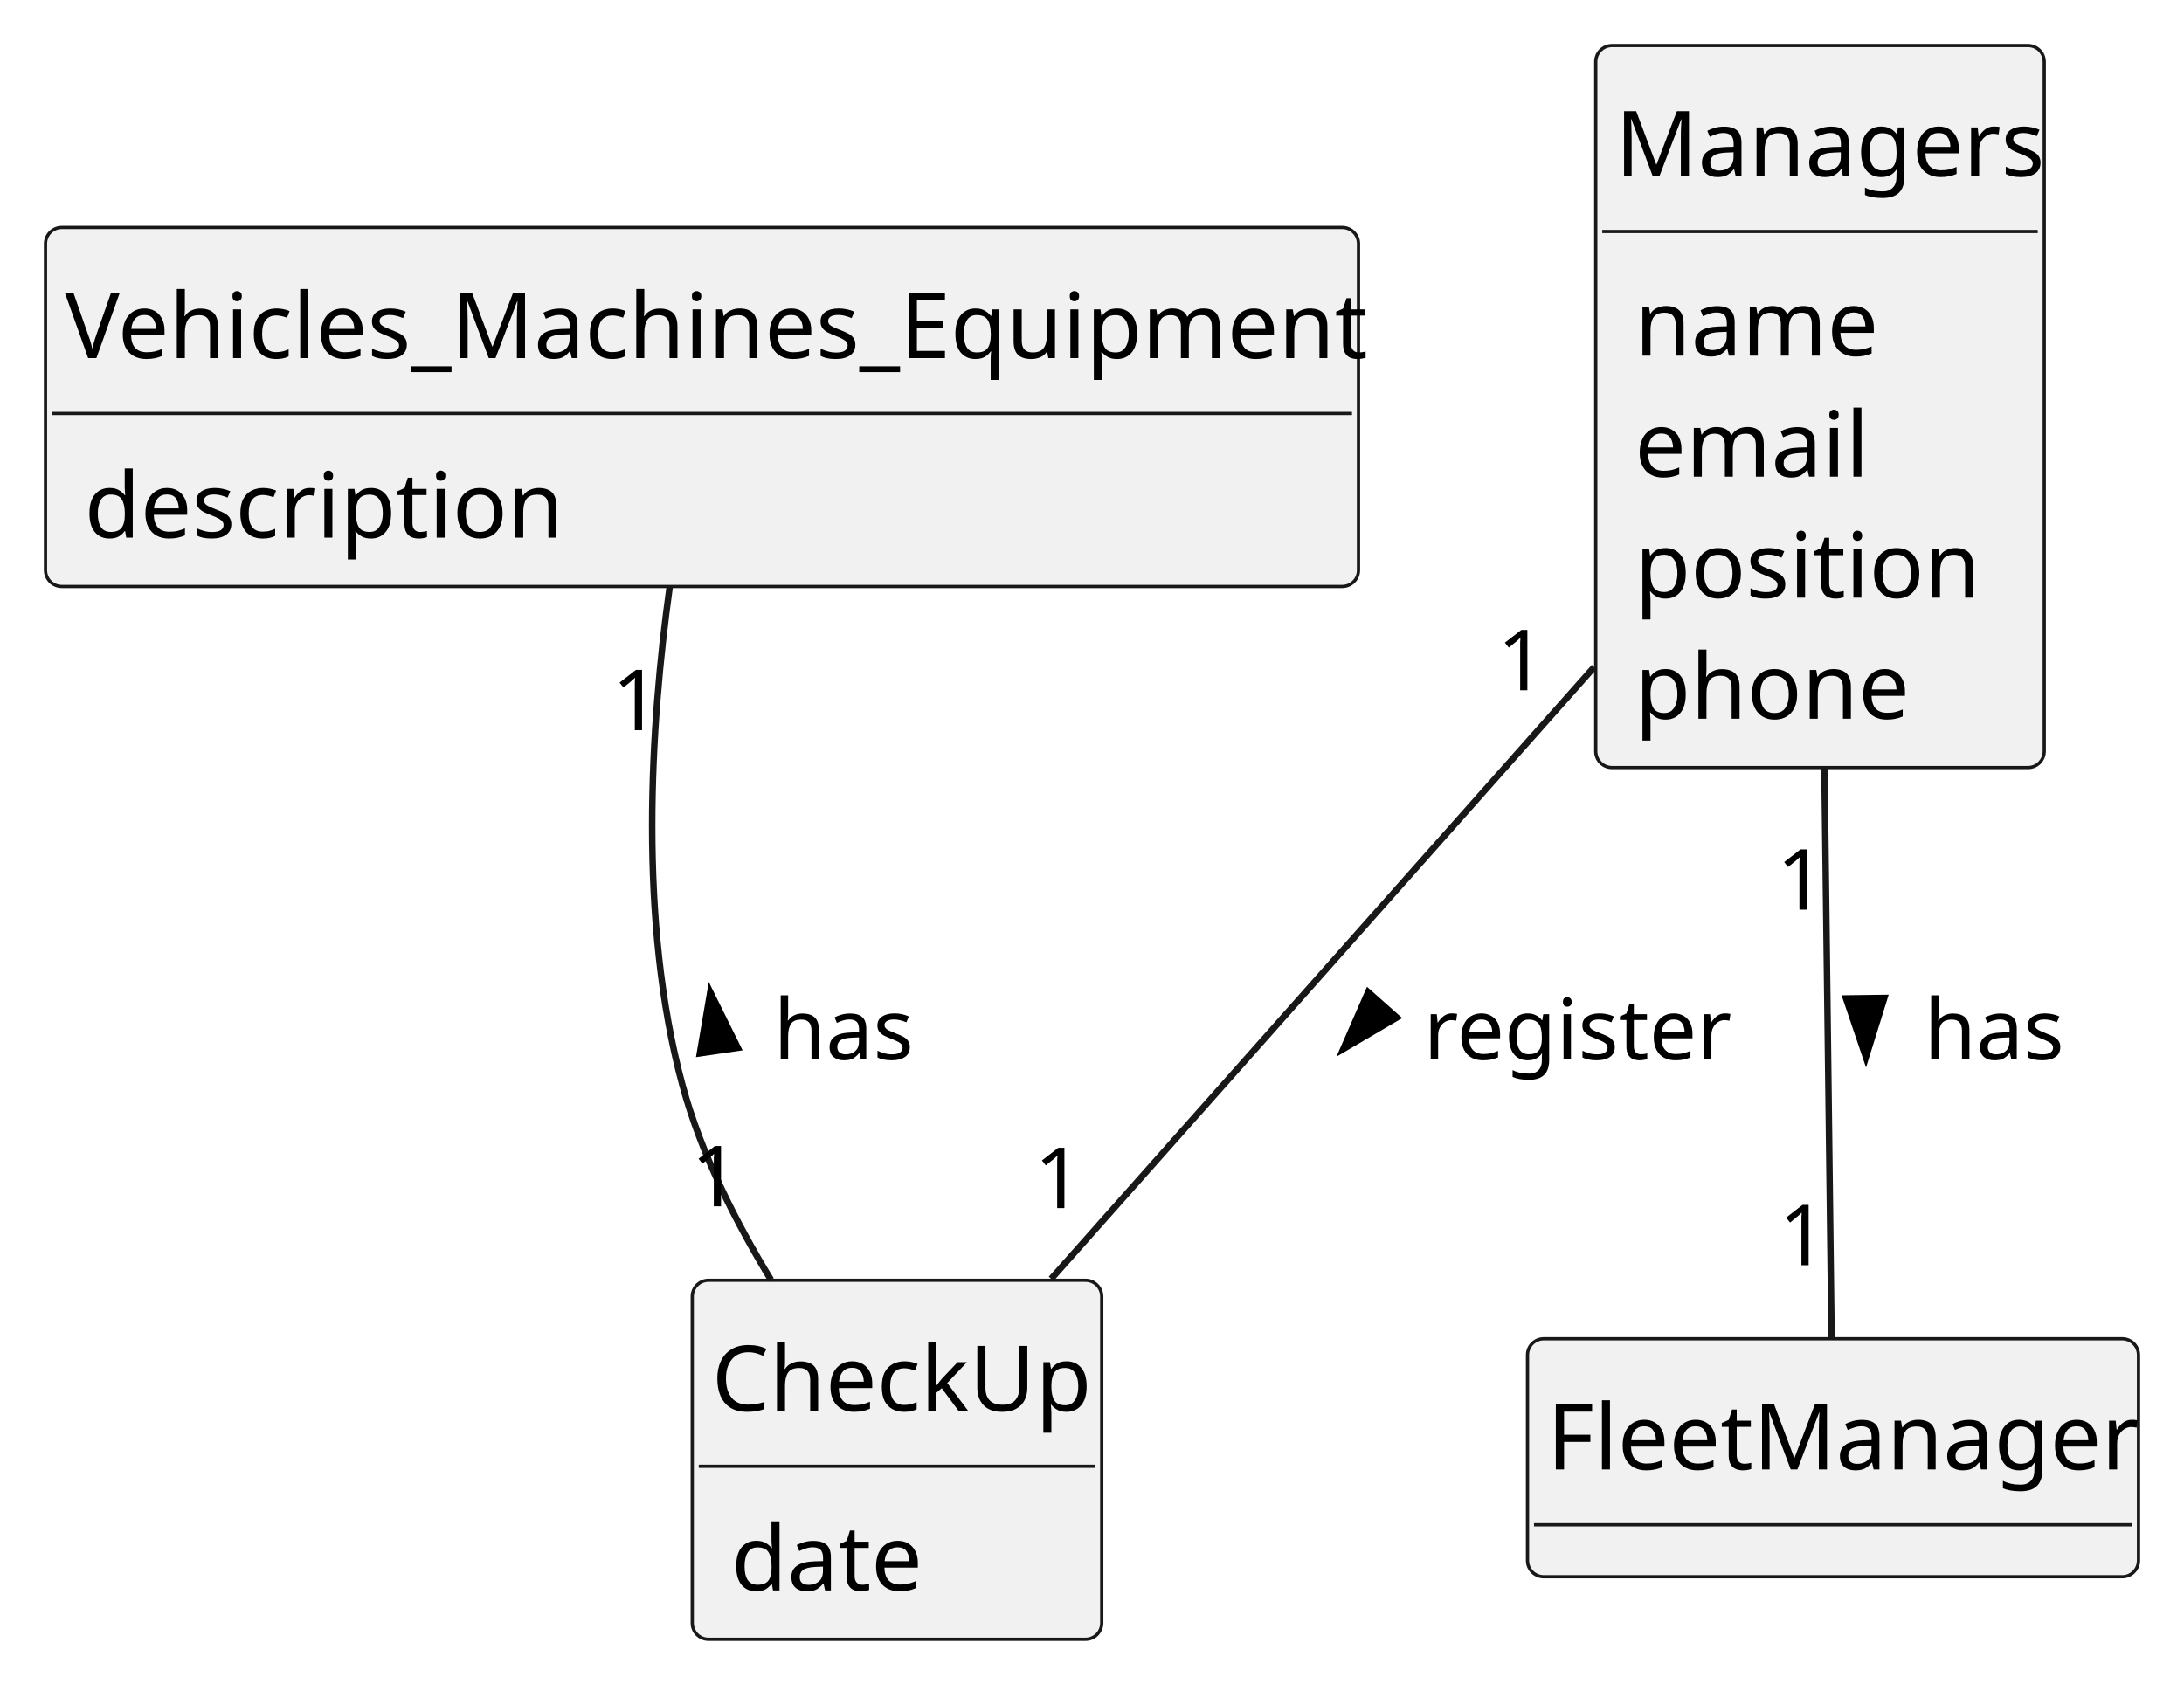
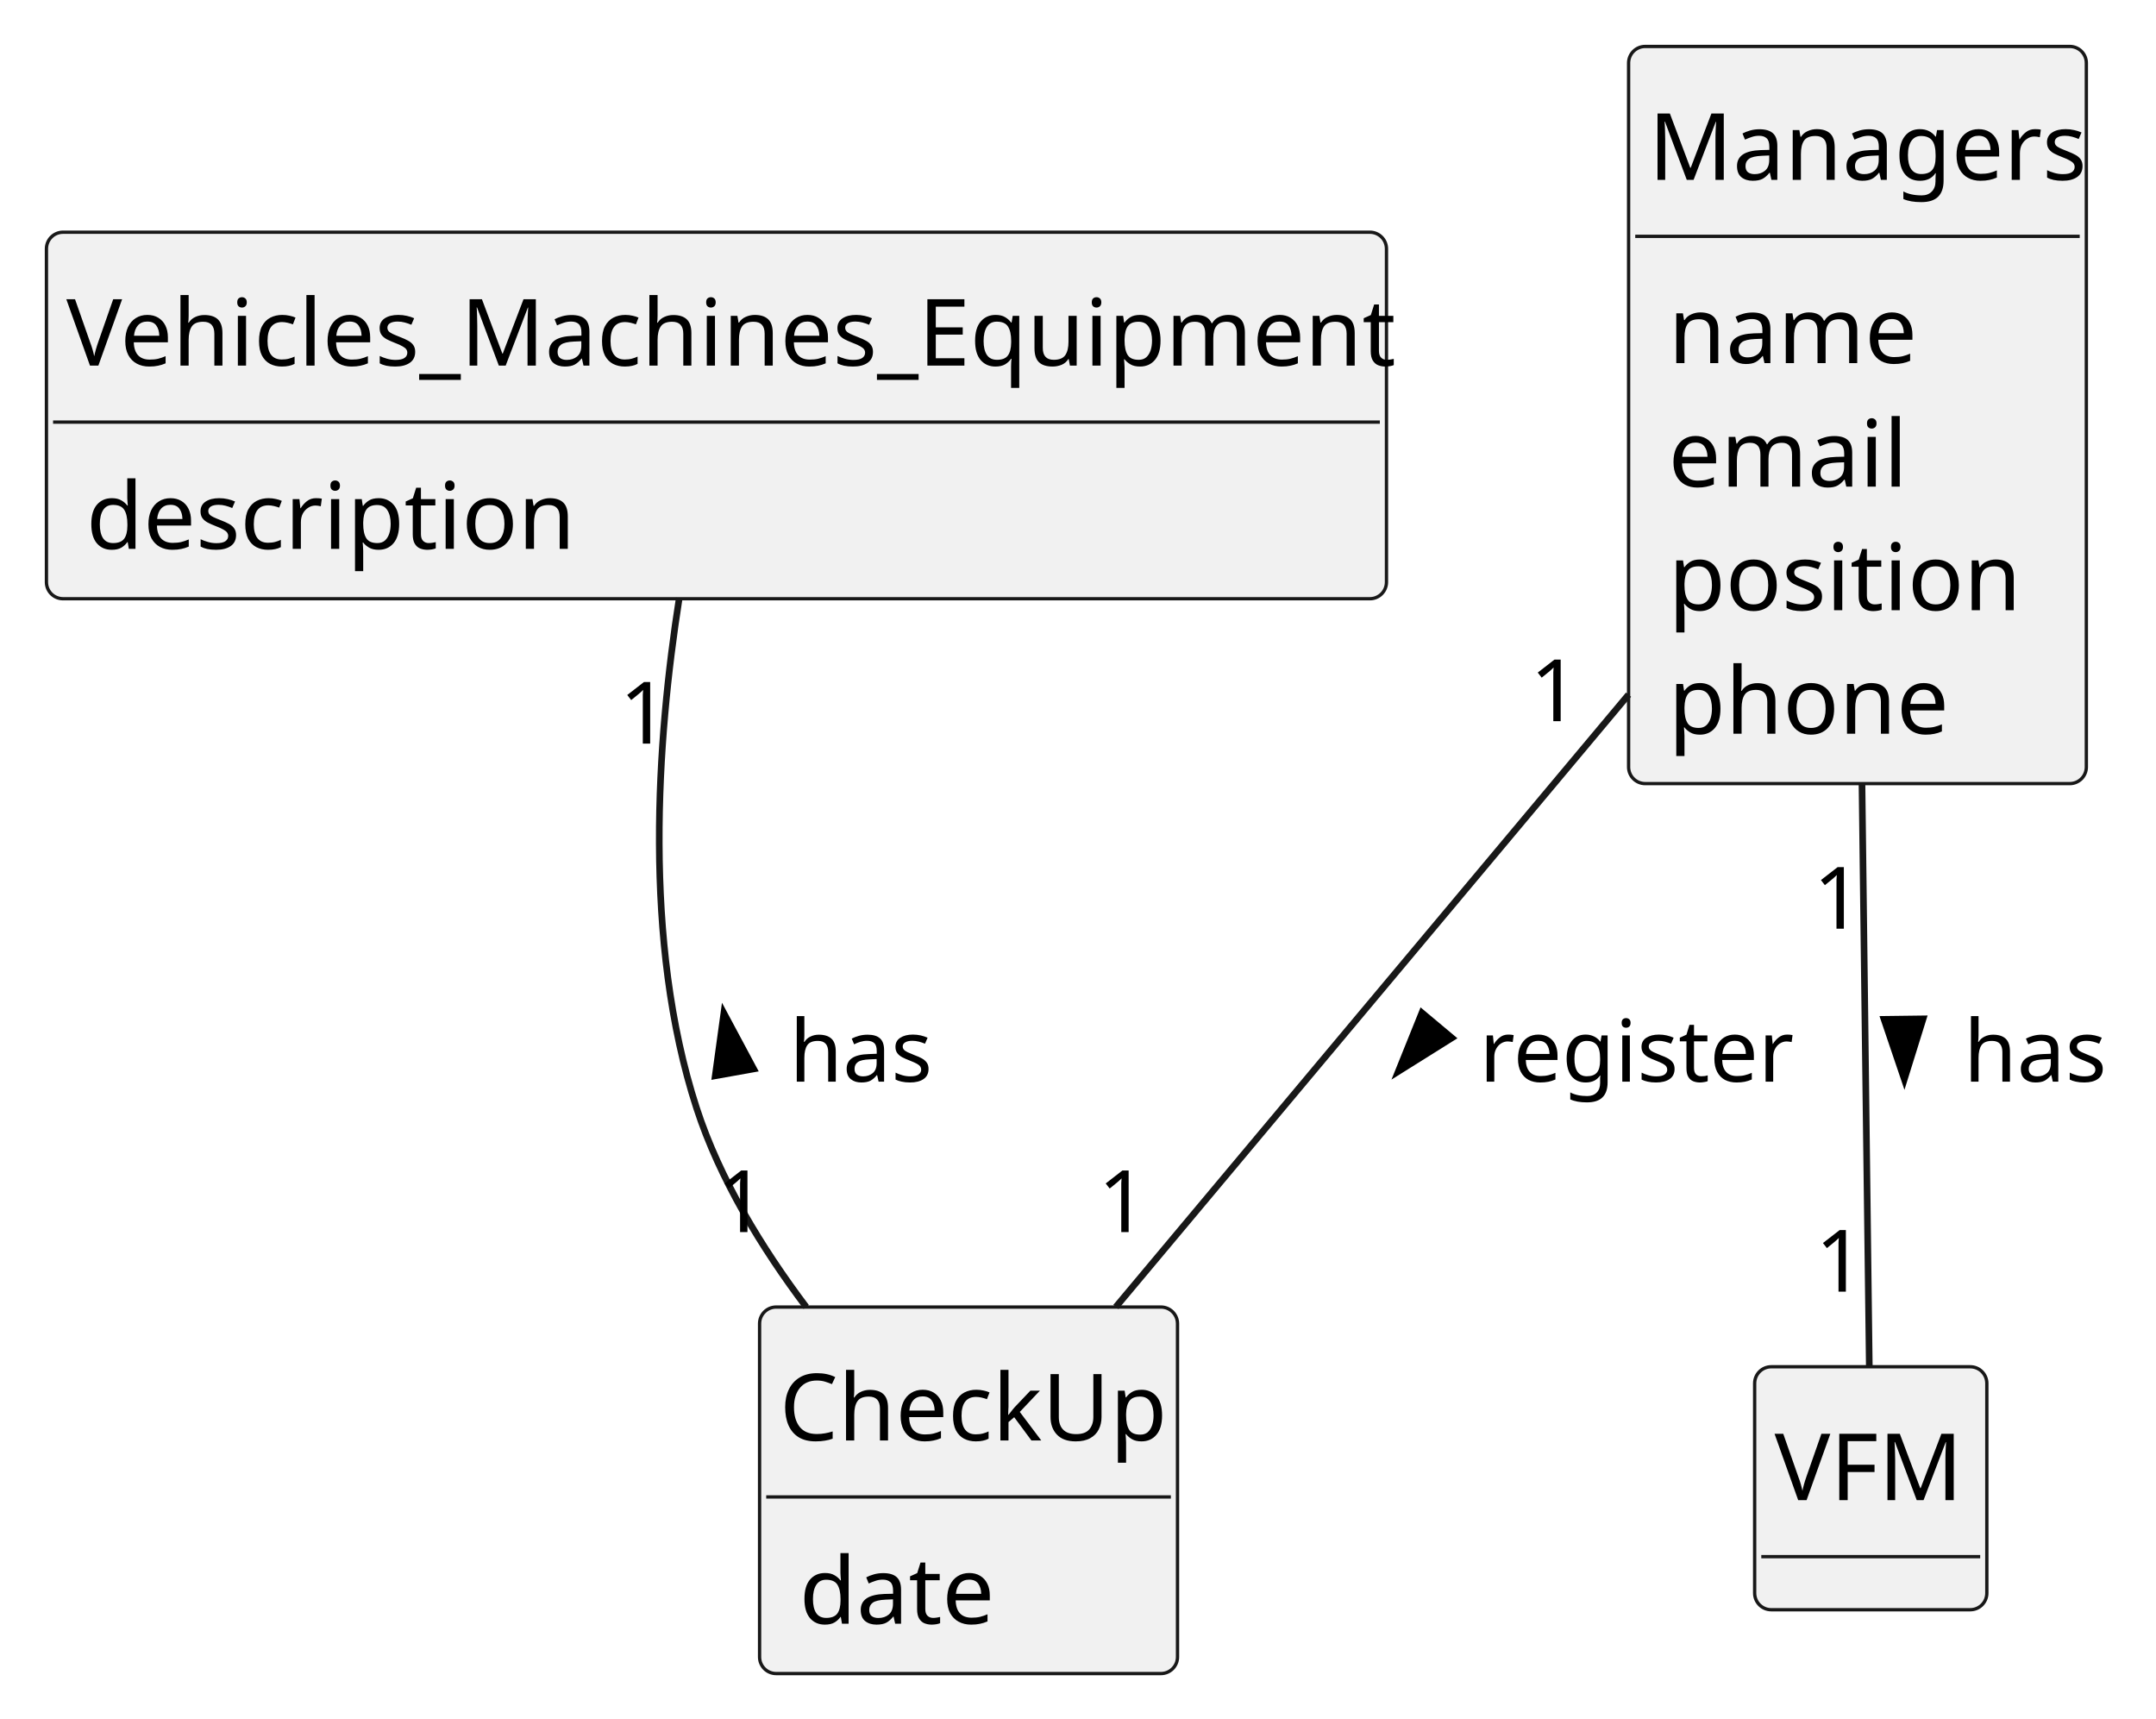
- <svg xmlns="http://www.w3.org/2000/svg" contentStyleType="text/css" height="259px" preserveAspectRatio="none" style="width:336px;height:259px;background:#FFFFFF;" version="1.1" viewBox="0 0 336 259" width="336px" zoomAndPan="magnify">
+ <svg xmlns="http://www.w3.org/2000/svg" contentStyleType="text/css" height="259px" preserveAspectRatio="none" style="width:325px;height:259px;background:#FFFFFF;" version="1.1" viewBox="0 0 325 259" width="325px" zoomAndPan="magnify">
  <defs />
  <g>
    <g id="elem_Vehicles_Machines_Equipment">
      <rect codeLine="13" fill="#F1F1F1" height="55.242" id="Vehicles_Machines_Equipment" rx="2.5" ry="2.5" style="stroke:#181818;stroke-width:0.5;" width="202" x="7" y="35" />
      <text fill="#000000" font-family="sans-serif" font-size="14" lengthAdjust="spacing" textLength="196" x="10" y="55.107">Vehicles_Machines_Equipment</text>
      <line style="stroke:#181818;stroke-width:0.5;" x1="8" x2="208" y1="63.621" y2="63.621" />
      <text fill="#000000" font-family="sans-serif" font-size="14" lengthAdjust="spacing" textLength="69" x="13" y="82.728">description</text>
    </g>
    <g id="elem_CheckUp">
-       <rect codeLine="17" fill="#F1F1F1" height="55.242" id="CheckUp" rx="2.5" ry="2.5" style="stroke:#181818;stroke-width:0.5;" width="63" x="106.5" y="197" />
-       <text fill="#000000" font-family="sans-serif" font-size="14" lengthAdjust="spacing" textLength="57" x="109.5" y="217.107">CheckUp</text>
-       <line style="stroke:#181818;stroke-width:0.5;" x1="107.5" x2="168.5" y1="225.621" y2="225.621" />
-       <text fill="#000000" font-family="sans-serif" font-size="14" lengthAdjust="spacing" textLength="28" x="112.5" y="244.728">date</text>
+       <rect codeLine="17" fill="#F1F1F1" height="55.242" id="CheckUp" rx="2.5" ry="2.5" style="stroke:#181818;stroke-width:0.5;" width="63" x="114.5" y="197" />
+       <text fill="#000000" font-family="sans-serif" font-size="14" lengthAdjust="spacing" textLength="57" x="117.5" y="217.107">CheckUp</text>
+       <line style="stroke:#181818;stroke-width:0.5;" x1="115.5" x2="176.5" y1="225.621" y2="225.621" />
+       <text fill="#000000" font-family="sans-serif" font-size="14" lengthAdjust="spacing" textLength="28" x="120.5" y="244.728">date</text>
    </g>
-     <g id="elem_FleetManager">
-       <rect codeLine="21" fill="#F1F1F1" height="36.621" id="FleetManager" rx="2.5" ry="2.5" style="stroke:#181818;stroke-width:0.5;" width="94" x="235" y="206" />
-       <text fill="#000000" font-family="sans-serif" font-size="14" lengthAdjust="spacing" textLength="88" x="238" y="226.107">FleetManager</text>
-       <line style="stroke:#181818;stroke-width:0.5;" x1="236" x2="328" y1="234.621" y2="234.621" />
+     <g id="elem_VFM">
+       <rect codeLine="21" fill="#F1F1F1" height="36.621" id="VFM" rx="2.5" ry="2.5" style="stroke:#181818;stroke-width:0.5;" width="35" x="264.5" y="206" />
+       <text fill="#000000" font-family="sans-serif" font-size="14" lengthAdjust="spacing" textLength="29" x="267.5" y="226.107">VFM</text>
+       <line style="stroke:#181818;stroke-width:0.5;" x1="265.5" x2="298.5" y1="234.621" y2="234.621" />
    </g>
    <g id="elem_Managers">
      <rect codeLine="25" fill="#F1F1F1" height="111.106" id="Managers" rx="2.5" ry="2.5" style="stroke:#181818;stroke-width:0.5;" width="69" x="245.5" y="7" />
      <text fill="#000000" font-family="sans-serif" font-size="14" lengthAdjust="spacing" textLength="63" x="248.5" y="27.107">Managers</text>
      <line style="stroke:#181818;stroke-width:0.5;" x1="246.5" x2="313.5" y1="35.621" y2="35.621" />
      <text fill="#000000" font-family="sans-serif" font-size="14" lengthAdjust="spacing" textLength="35" x="251.5" y="54.728">name</text>
      <text fill="#000000" font-family="sans-serif" font-size="14" lengthAdjust="spacing" textLength="33" x="251.5" y="73.35">email</text>
      <text fill="#000000" font-family="sans-serif" font-size="14" lengthAdjust="spacing" textLength="49" x="251.5" y="91.971">position</text>
      <text fill="#000000" font-family="sans-serif" font-size="14" lengthAdjust="spacing" textLength="40" x="251.5" y="110.592">phone</text>
    </g>
    <g id="link_Managers_CheckUp">
-       <path codeLine="31" d="M245.26,102.64 C219.32,131.88 184.54,171.06 161.72,196.78 " fill="none" id="Managers-CheckUp" style="stroke:#181818;stroke-width:1.0;" />
-       <polygon fill="#000000" points="206.681,161.385,214.883,156.571,210.487,152.669,206.681,161.385" style="stroke:#000000;stroke-width:1.0;" />
-       <text fill="#000000" font-family="sans-serif" font-size="13" lengthAdjust="spacing" textLength="43" x="219" y="163.028">register</text>
-       <text fill="#000000" font-family="sans-serif" font-size="13" lengthAdjust="spacing" textLength="7" x="230.373" y="106.213">1</text>
-       <text fill="#000000" font-family="sans-serif" font-size="13" lengthAdjust="spacing" textLength="7" x="159.143" y="185.891">1</text>
+       <path codeLine="31" d="M245.49,104.7 C221.14,133.78 189.24,171.87 168.2,196.99 " fill="none" id="Managers-CheckUp" style="stroke:#181818;stroke-width:1.0;" />
+       <polygon fill="#000000" points="210.79,161.479,218.85,156.431,214.344,152.657,210.79,161.479" style="stroke:#000000;stroke-width:1.0;" />
+       <text fill="#000000" font-family="sans-serif" font-size="13" lengthAdjust="spacing" textLength="43" x="223" y="163.028">register</text>
+       <text fill="#000000" font-family="sans-serif" font-size="13" lengthAdjust="spacing" textLength="7" x="230.65" y="108.698">1</text>
+       <text fill="#000000" font-family="sans-serif" font-size="13" lengthAdjust="spacing" textLength="7" x="165.524" y="185.697">1</text>
    </g>
-     <g id="link_Managers_FleetManager">
-       <path codeLine="32" d="M280.68,118.12 C281.07,148.71 281.52,184.84 281.78,205.86 " fill="none" id="Managers-FleetManager" style="stroke:#181818;stroke-width:1.0;" />
+     <g id="link_Managers_VFM">
+       <path codeLine="32" d="M280.68,118.12 C281.07,148.71 281.52,184.84 281.78,205.86 " fill="none" id="Managers-VFM" style="stroke:#181818;stroke-width:1.0;" />
      <polygon fill="#000000" points="287.063,162.645,289.888,153.564,284.011,153.638,287.063,162.645" style="stroke:#000000;stroke-width:1.0;" />
      <text fill="#000000" font-family="sans-serif" font-size="13" lengthAdjust="spacing" textLength="21" x="296" y="163.028">has</text>
      <text fill="#000000" font-family="sans-serif" font-size="13" lengthAdjust="spacing" textLength="7" x="273.336" y="139.974">1</text>
      <text fill="#000000" font-family="sans-serif" font-size="13" lengthAdjust="spacing" textLength="7" x="273.641" y="194.679">1</text>
    </g>
    <g id="link_Vehicles_Machines_Equipment_CheckUp">
-       <path codeLine="33" d="M103.02,90.37 C100.08,111.56 98.14,141.67 105,167 C107.82,177.42 113.09,187.88 118.61,196.93 " fill="none" id="Vehicles_Machines_Equipment-CheckUp" style="stroke:#181818;stroke-width:1.0;" />
-       <polygon fill="#000000" points="109.276,152.698,107.678,162.073,113.493,161.222,109.276,152.698" style="stroke:#000000;stroke-width:1.0;" />
+       <path codeLine="33" d="M102.39,90.14 C99.04,111.47 96.84,141.87 105,167 C108.48,177.72 114.84,188.11 121.53,196.99 " fill="none" id="Vehicles_Machines_Equipment-CheckUp" style="stroke:#181818;stroke-width:1.0;" />
+       <polygon fill="#000000" points="109.118,152.724,107.82,162.145,113.606,161.109,109.118,152.724" style="stroke:#000000;stroke-width:1.0;" />
      <text fill="#000000" font-family="sans-serif" font-size="13" lengthAdjust="spacing" textLength="21" x="119" y="163.028">has</text>
-       <text fill="#000000" font-family="sans-serif" font-size="13" lengthAdjust="spacing" textLength="7" x="94.165" y="112.36">1</text>
-       <text fill="#000000" font-family="sans-serif" font-size="13" lengthAdjust="spacing" textLength="7" x="106.317" y="185.623">1</text>
+       <text fill="#000000" font-family="sans-serif" font-size="13" lengthAdjust="spacing" textLength="7" x="93.397" y="112.079">1</text>
+       <text fill="#000000" font-family="sans-serif" font-size="13" lengthAdjust="spacing" textLength="7" x="108.062" y="185.697">1</text>
    </g>
  </g>
</svg>
